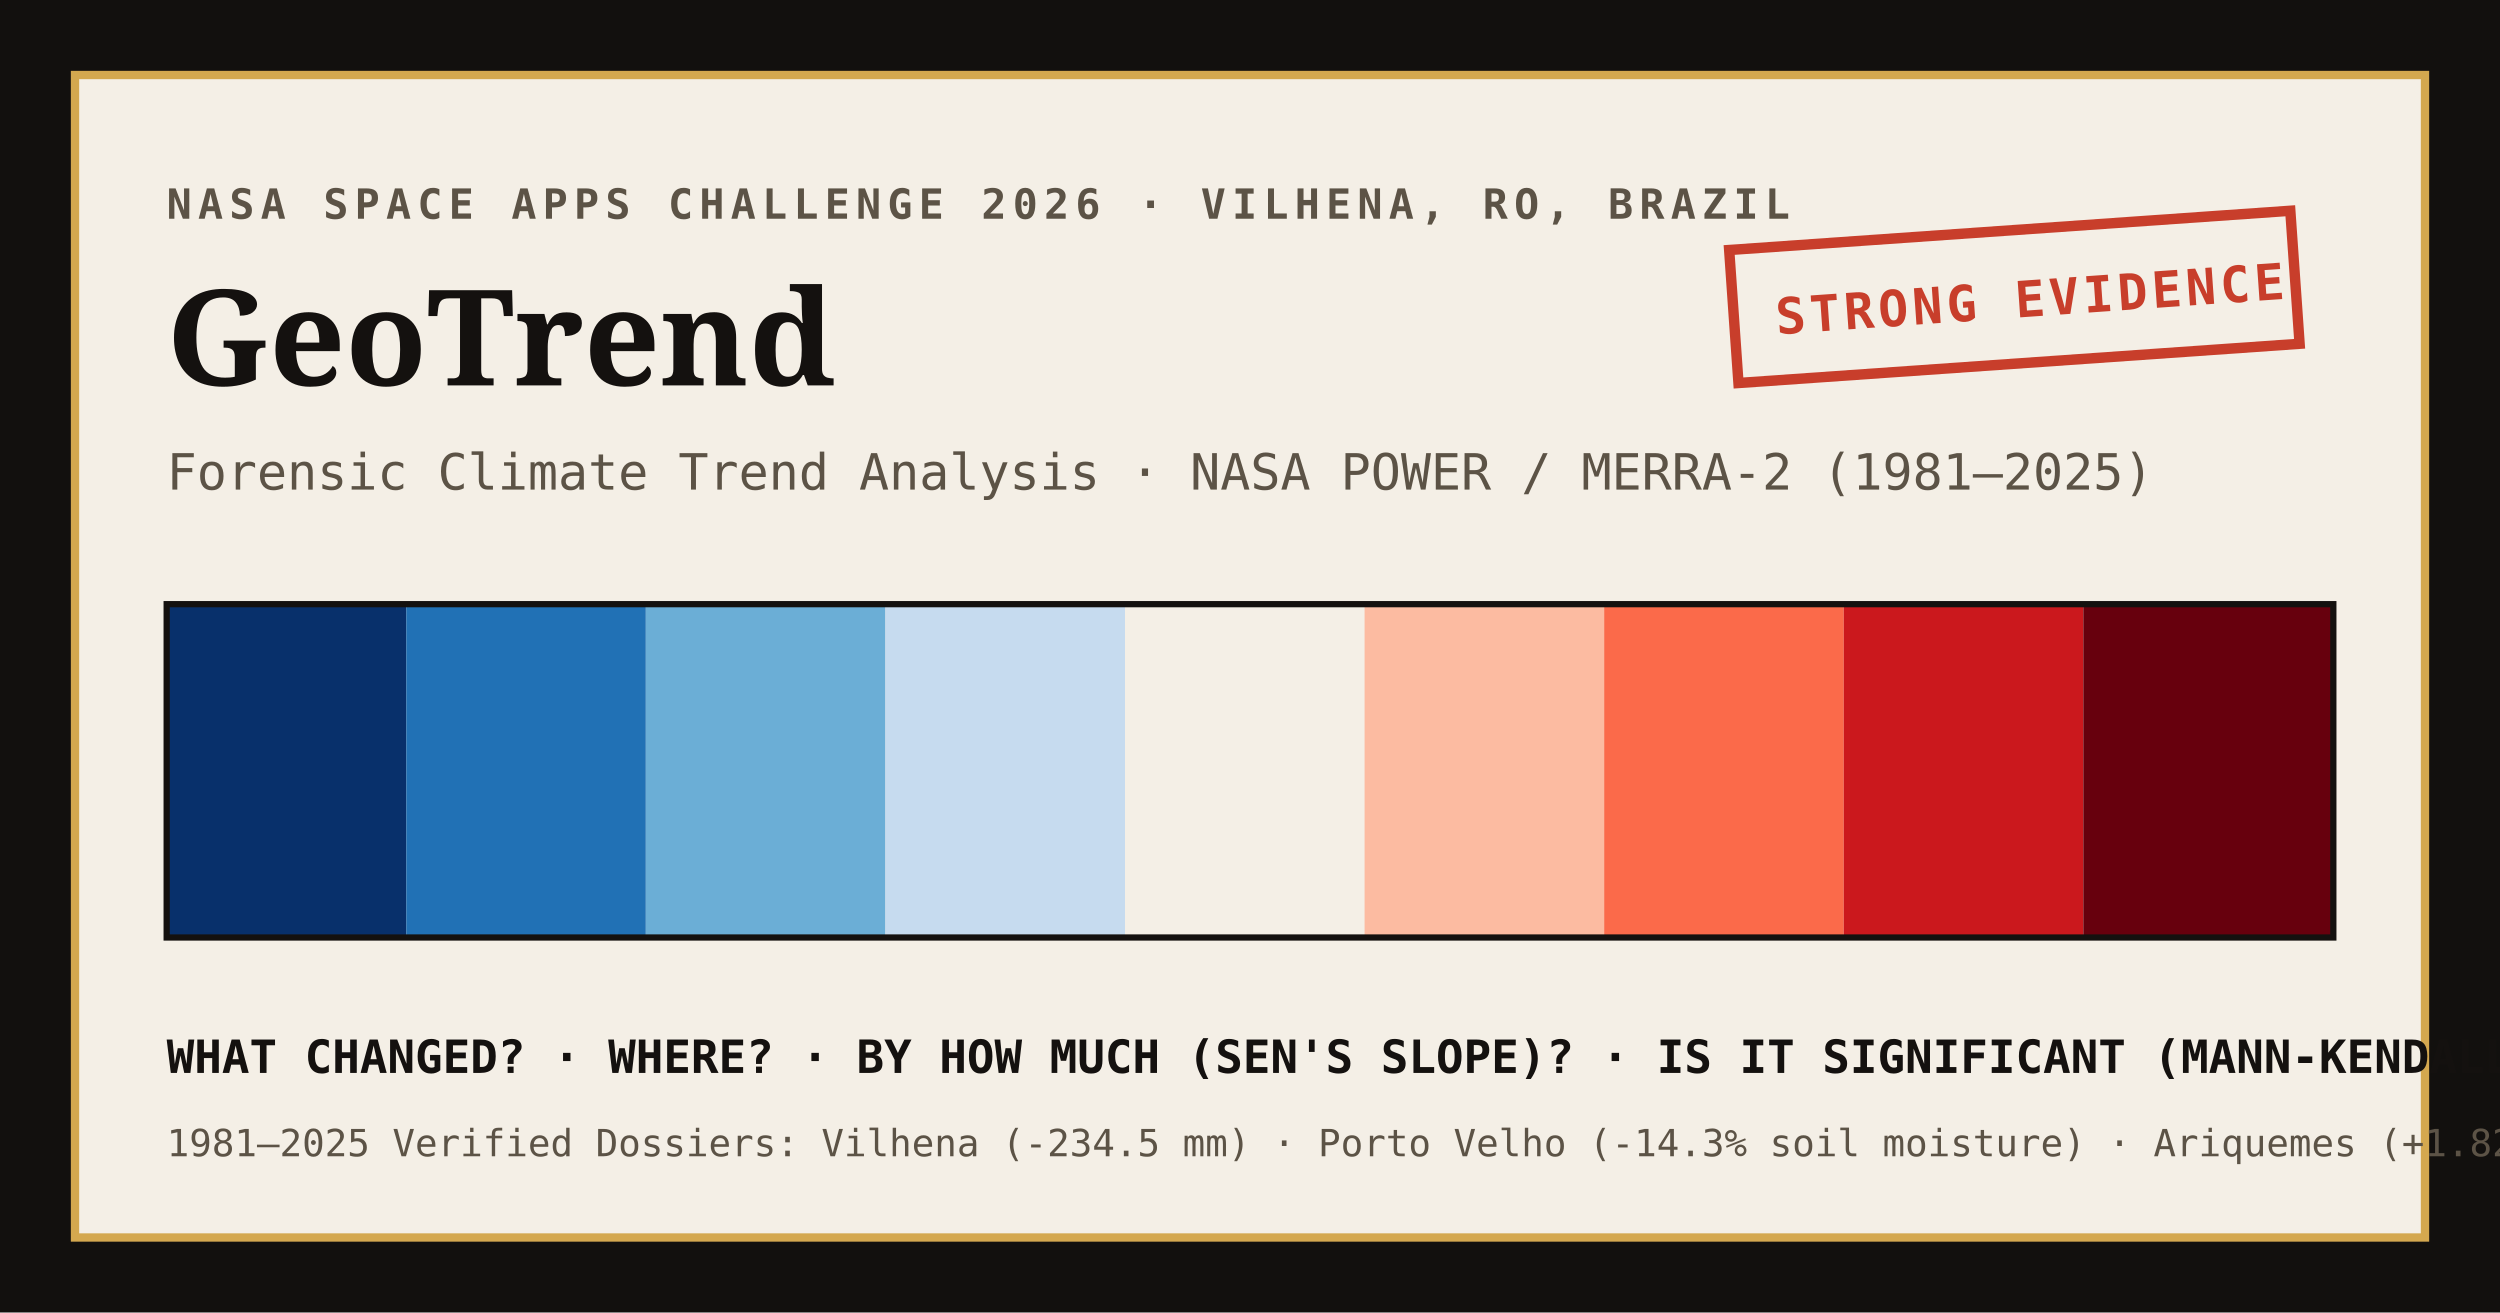
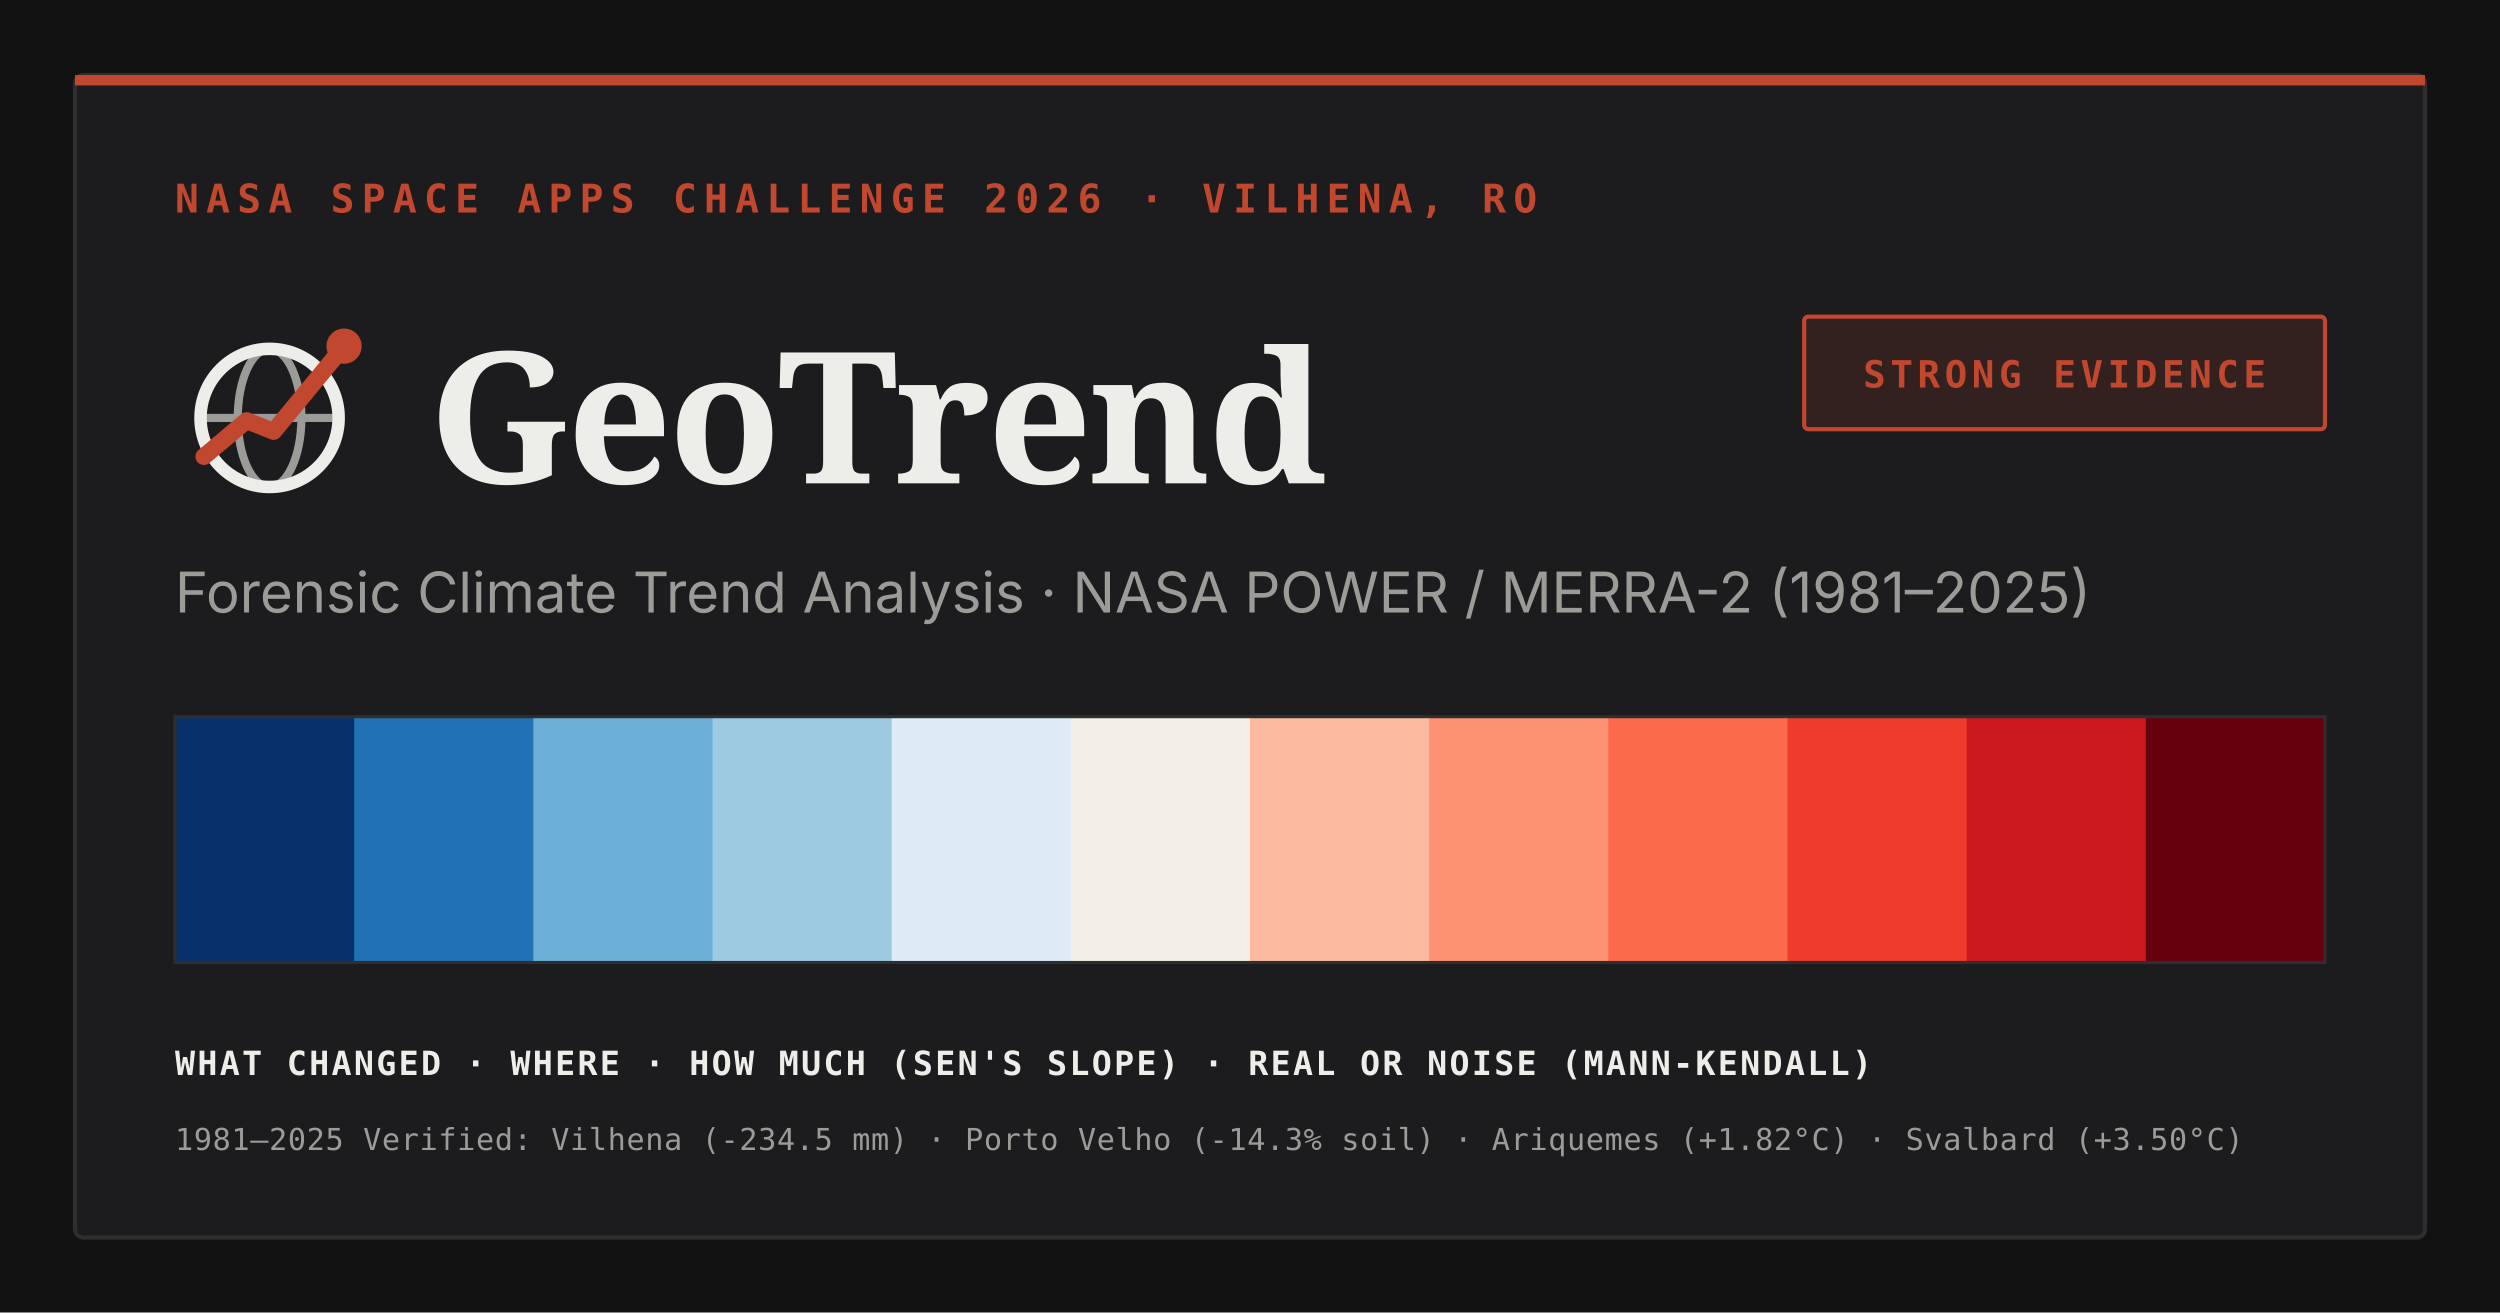
- <svg xmlns="http://www.w3.org/2000/svg" viewBox="0 0 1200 630" width="1200" height="630">
-   <rect width="1200" height="630" fill="#12100E" />
-   <rect x="36" y="36" width="1128" height="558" fill="#F4EFE6" stroke="#D4A84F" stroke-width="4" />
-   <text x="80" y="105" font-family="monospace" font-size="20" font-weight="bold" fill="#5C5346" letter-spacing="3">
-     NASA SPACE APPS CHALLENGE 2026 · VILHENA, RO, BRAZIL
-   </text>
-   <text x="80" y="185" font-family="Georgia, serif" font-size="64" font-weight="bold" fill="#14110F">
-     GeoTrend
-   </text>
-   <text x="80" y="235" font-family="monospace" font-size="24" fill="#5C5346">
-     Forensic Climate Trend Analysis · NASA POWER / MERRA-2 (1981–2025)
-   </text>
-   <g transform="translate(830, 120) rotate(-4)">
-     <rect x="0" y="0" width="270" height="64" fill="none" stroke="#C83E2B" stroke-width="5" />
-     <text x="20" y="42" font-family="monospace" font-size="24" font-weight="bold" fill="#C83E2B" letter-spacing="2">
-       STRONG EVIDENCE
-     </text>
+ <svg xmlns="http://www.w3.org/2000/svg" viewBox="0 0 1200 630" width="1200" height="630" fill="none">
+   <rect width="1200" height="630" fill="#121212" />
+   <rect x="36" y="36" width="1128" height="558" rx="4" fill="#1C1C1E" stroke="#2E2E30" stroke-width="2" />
+   <rect x="36" y="36" width="1128" height="5" fill="#C1472E" />
+   <text x="84" y="102" font-family="'Courier Prime', monospace" font-size="19" font-weight="700" letter-spacing="3.5" fill="#C1472E">NASA SPACE APPS CHALLENGE 2026 · VILHENA, RO</text>
+   <g transform="translate(80, 146) scale(3.25)">
+     <line x1="5.2" y1="16.8" x2="25.2" y2="16.8" stroke="#9B9B98" stroke-width="1.2" />
+     <ellipse cx="15.2" cy="16.8" rx="4.7" ry="10.2" stroke="#9B9B98" stroke-width="1.2" />
+     <circle cx="15.2" cy="16.8" r="10.2" stroke="#EDEDEA" stroke-width="1.85" />
+     <path d="M5.5 22.5 L11.8 17.2 L15.8 18.8 L26.2 6.2" stroke="#C1472E" stroke-width="2.5" stroke-linecap="round" stroke-linejoin="round" />
+     <circle cx="26.2" cy="6.2" r="2.6" fill="#C1472E" />
  </g>
-   <g transform="translate(80, 290)">
-     <rect x="0" y="0" width="115" height="160" fill="#08306B" />
-     <rect x="115" y="0" width="115" height="160" fill="#2171B5" />
-     <rect x="230" y="0" width="115" height="160" fill="#6BAED6" />
-     <rect x="345" y="0" width="115" height="160" fill="#C6DBEF" />
-     <rect x="460" y="0" width="115" height="160" fill="#F4EFE6" />
-     <rect x="575" y="0" width="115" height="160" fill="#FCBBA1" />
-     <rect x="690" y="0" width="115" height="160" fill="#FB6A4A" />
-     <rect x="805" y="0" width="115" height="160" fill="#CB181D" />
-     <rect x="920" y="0" width="120" height="160" fill="#67000D" />
-     <rect x="0" y="0" width="1040" height="160" fill="none" stroke="#14110F" stroke-width="3" />
+   <text x="206" y="232" font-family="'Playfair Display', Georgia, serif" font-size="88" font-weight="700" letter-spacing="-1.5" fill="#EDEDEA">GeoTrend</text>
+   <text x="84" y="294" font-family="'Inter', sans-serif" font-size="27" font-weight="400" fill="#9B9B98">Forensic Climate Trend Analysis · NASA POWER / MERRA-2 (1981–2025)</text>
+   <g transform="translate(866, 152)">
+     <rect x="0" y="0" width="250" height="54" rx="2" fill="#C1472E" fill-opacity="0.14" stroke="#C1472E" stroke-width="2" />
+     <text x="125" y="34" text-anchor="middle" font-family="'Courier Prime', monospace" font-size="18" font-weight="700" letter-spacing="2.2" fill="#C1472E">STRONG EVIDENCE</text>
  </g>
-   <text x="80" y="515" font-family="monospace" font-size="22" font-weight="bold" fill="#14110F">
-     WHAT CHANGED? · WHERE? · BY HOW MUCH (SEN'S SLOPE)? · IS IT SIGNIFICANT (MANN-KENDALL)?
-   </text>
-   <text x="80" y="555" font-family="monospace" font-size="18" fill="#5C5346">
-     1981–2025 Verified Dossiers: Vilhena (-234.5 mm) · Porto Velho (-14.3% soil moisture) · Ariquemes (+1.82°C) · Svalbard (+3.50°C)
-   </text>
+   <g>
+     <rect x="84.0" y="344" width="86.6" height="118" fill="#08306B" />
+     <rect x="170.0" y="344" width="86.6" height="118" fill="#2171B5" />
+     <rect x="256.0" y="344" width="86.6" height="118" fill="#6BAED6" />
+     <rect x="342.0" y="344" width="86.6" height="118" fill="#9ECAE1" />
+     <rect x="428.0" y="344" width="86.6" height="118" fill="#DEEBF7" />
+     <rect x="514.0" y="344" width="86.6" height="118" fill="#F4EFE6" />
+     <rect x="600.0" y="344" width="86.6" height="118" fill="#FCBBA1" />
+     <rect x="686.0" y="344" width="86.6" height="118" fill="#FC9272" />
+     <rect x="772.0" y="344" width="86.6" height="118" fill="#FB6A4A" />
+     <rect x="858.0" y="344" width="86.6" height="118" fill="#EF3B2C" />
+     <rect x="944.0" y="344" width="86.6" height="118" fill="#CB181D" />
+     <rect x="1030.0" y="344" width="86.6" height="118" fill="#67000D" />
+     <rect x="84" y="344" width="1032" height="118" stroke="#2E2E30" stroke-width="1.5" />
+   </g>
+   <text x="84" y="516" font-family="'Courier Prime', monospace" font-size="16" font-weight="700" letter-spacing="1.1" fill="#EDEDEA">WHAT CHANGED · WHERE · HOW MUCH (SEN'S SLOPE) · REAL OR NOISE (MANN-KENDALL)</text>
+   <text x="84" y="552" font-family="'Courier Prime', monospace" font-size="14.5" letter-spacing="0.3" fill="#9B9B98">1981–2025 Verified: Vilhena (-234.5 mm) · Porto Velho (-14.3% soil) · Ariquemes (+1.82°C) · Svalbard (+3.50°C)</text>
</svg>
